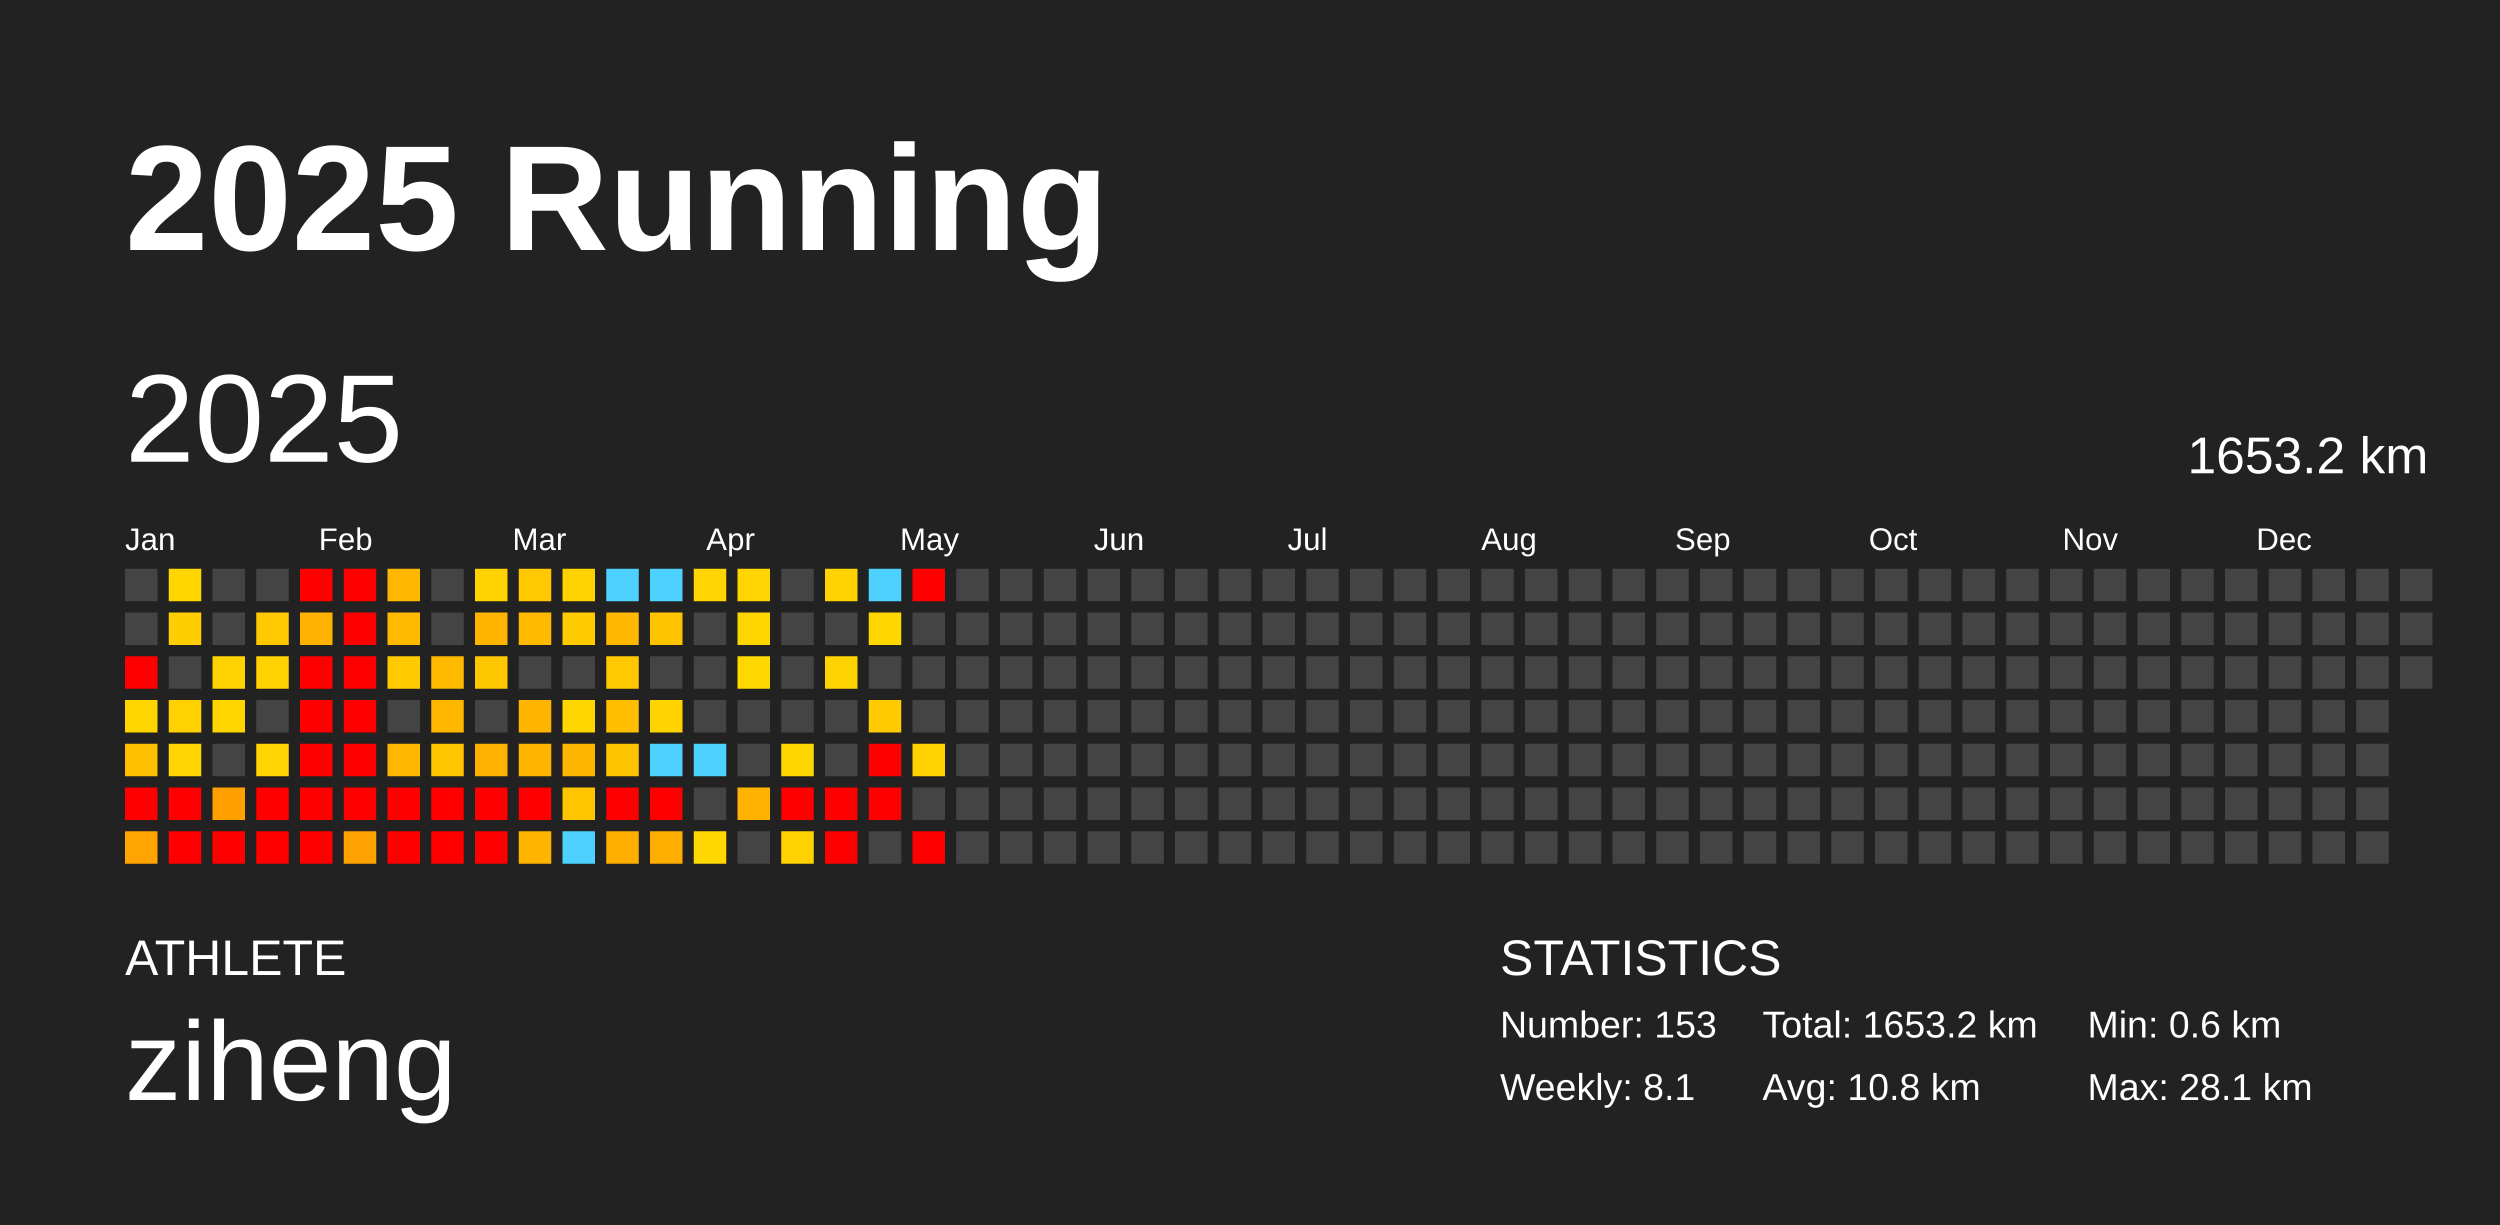
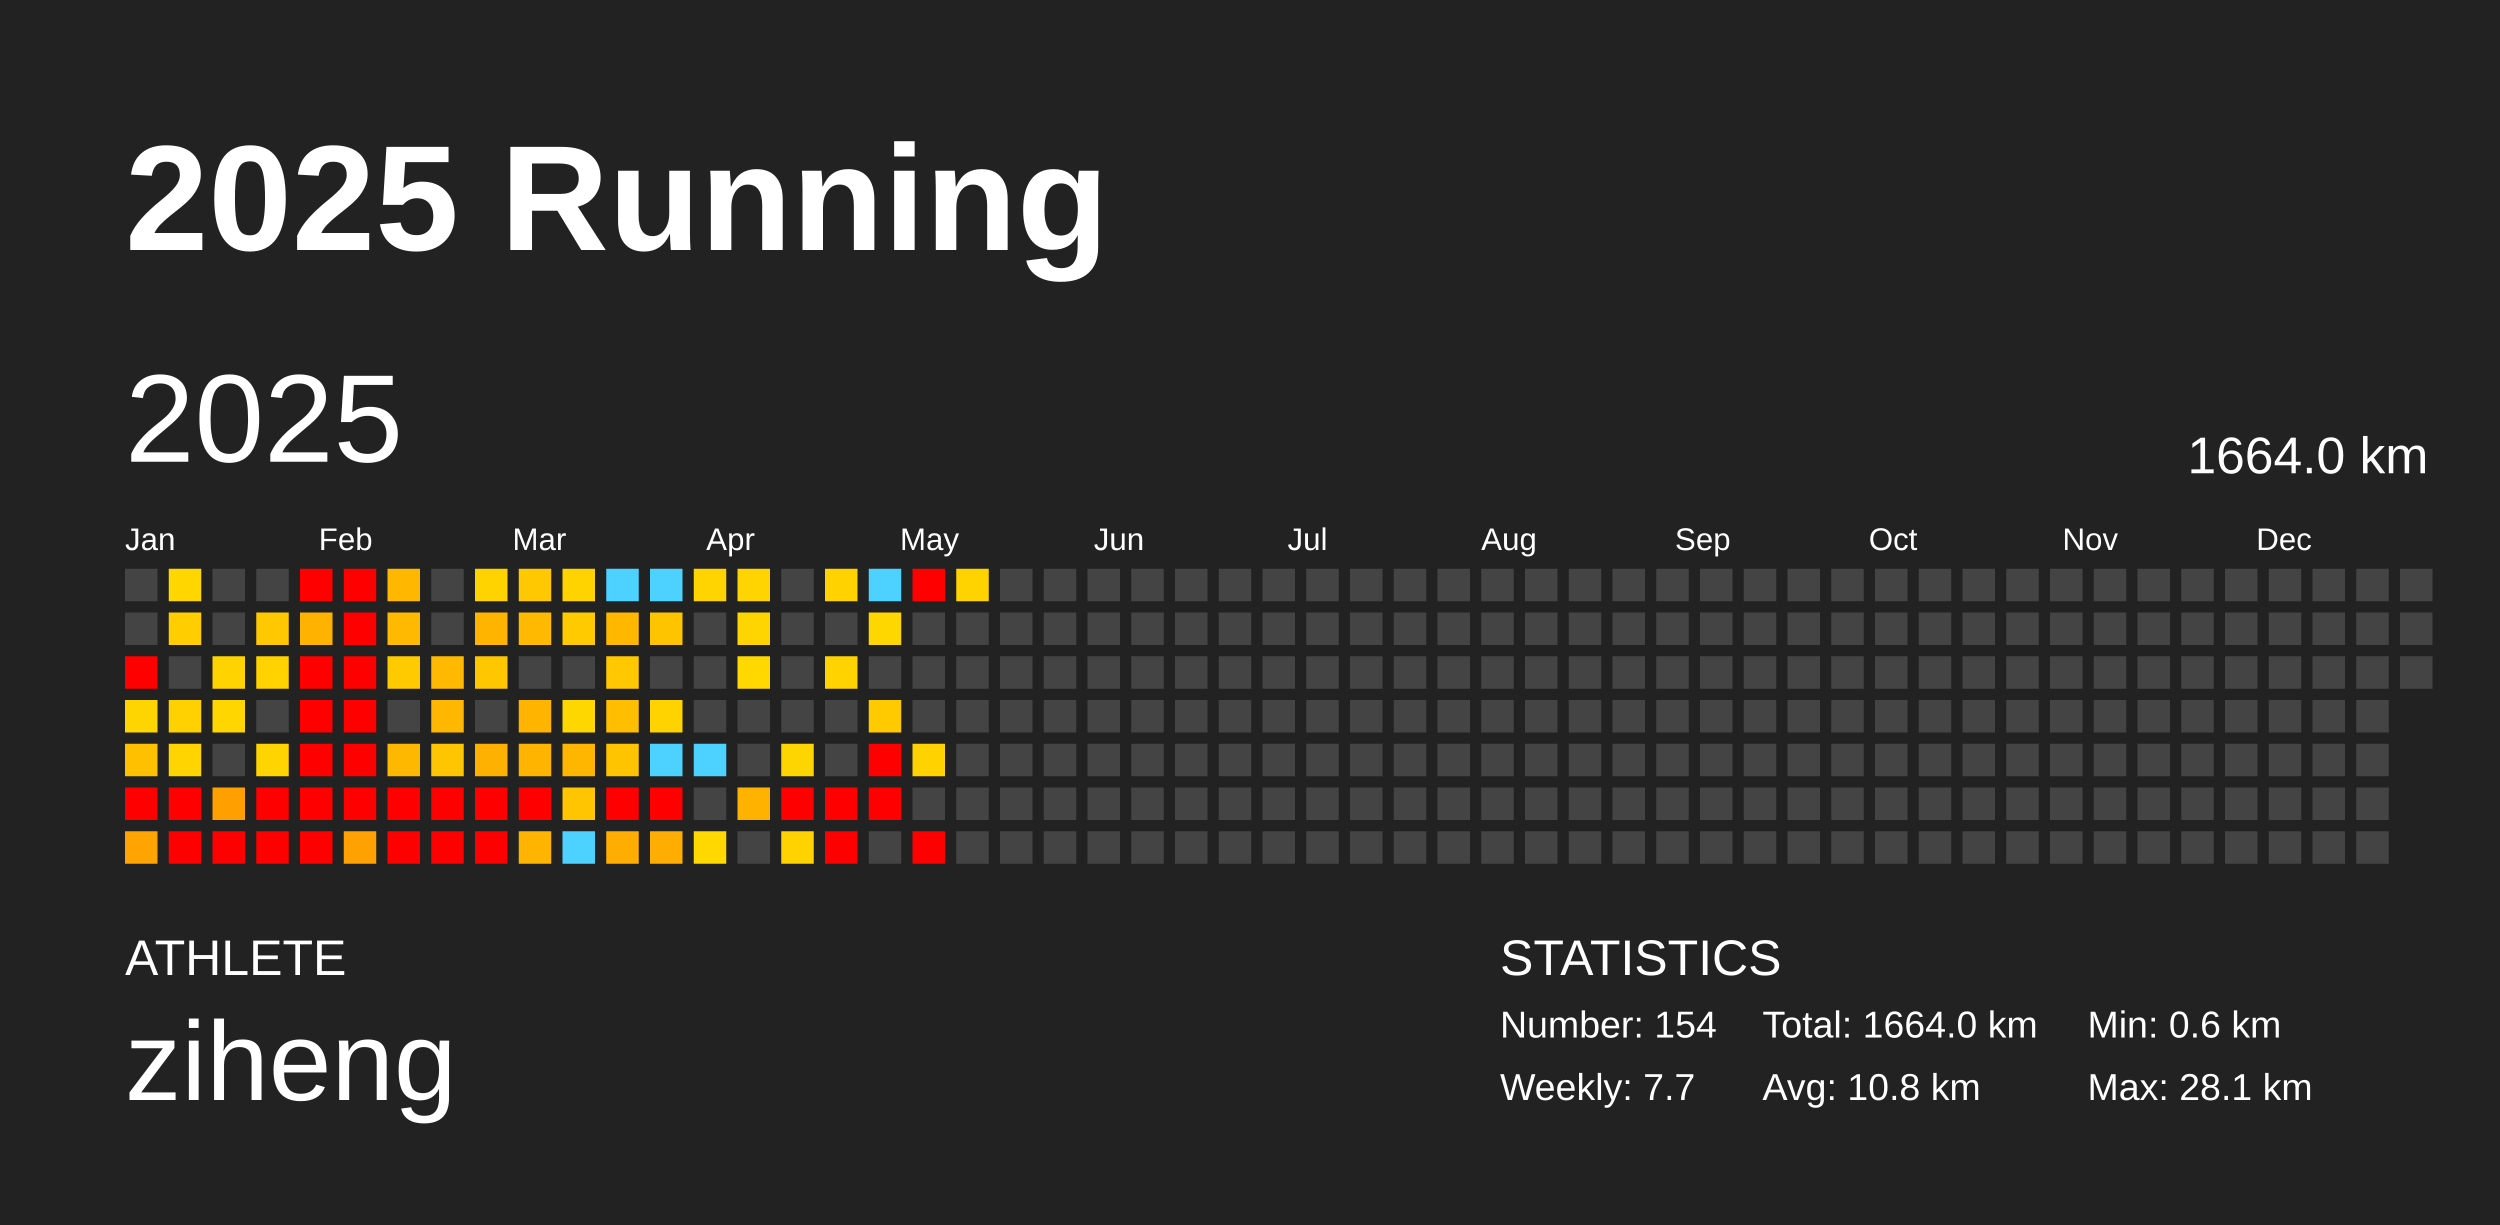
<svg xmlns="http://www.w3.org/2000/svg" baseProfile="full" height="98mm" version="1.1" viewBox="0,0,200,98" width="200mm">
  <defs />
  <rect fill="#222222" height="98" width="200" x="0" y="0" />
  <text fill="#FFFFFF" style="font-size:12px; font-family:Arial; font-weight:bold;" x="10" y="20">2025 Running</text>
  <text fill="#FFFFFF" style="font-size:4px; font-family:Arial" x="10" y="78">ATHLETE</text>
  <text fill="#FFFFFF" style="font-size:9px; font-family:Arial" x="10" y="88">ziheng</text>
  <text fill="#FFFFFF" style="font-size:4px; font-family:Arial" x="120" y="78">STATISTICS</text>
-   <text fill="#FFFFFF" style="font-size:3px; font-family:Arial" x="120" y="83">Number: 153</text>
-   <text fill="#FFFFFF" style="font-size:3px; font-family:Arial" x="120" y="88">Weekly: 8.1</text>
-   <text fill="#FFFFFF" style="font-size:3px; font-family:Arial" x="141" y="83">Total: 1653.2 km</text>
+   <text fill="#FFFFFF" style="font-size:3px; font-family:Arial" x="120" y="83">Number: 154</text>
+   <text fill="#FFFFFF" style="font-size:3px; font-family:Arial" x="120" y="88">Weekly: 7.7</text>
+   <text fill="#FFFFFF" style="font-size:3px; font-family:Arial" x="141" y="83">Total: 1664.0 km</text>
  <text fill="#FFFFFF" style="font-size:3px; font-family:Arial" x="141" y="88">Avg: 10.8 km</text>
  <text fill="#FFFFFF" style="font-size:3px; font-family:Arial" x="167" y="83">Min: 0.6 km</text>
  <text fill="#FFFFFF" style="font-size:3px; font-family:Arial" x="167" y="88">Max: 28.1 km</text>
  <text dominant-baseline="hanging" fill="#FFFFFF" style="font-size:10.0px; font-family:Arial;" x="10" y="30">2025</text>
-   <text dominant-baseline="hanging" fill="#FFFFFF" style="font-size:4.125px; font-family:Arial;" x="175" y="35">1653.2 km</text>
+   <text dominant-baseline="hanging" fill="#FFFFFF" style="font-size:4.125px; font-family:Arial;" x="175" y="35">1664.0 km</text>
  <text fill="#FFFFFF" style="font-size:2.5px; font-family:Arial" x="10.0" y="44">Jan</text>
  <text fill="#FFFFFF" style="font-size:2.5px; font-family:Arial" x="25.5" y="44">Feb</text>
  <text fill="#FFFFFF" style="font-size:2.5px; font-family:Arial" x="41.0" y="44">Mar</text>
  <text fill="#FFFFFF" style="font-size:2.5px; font-family:Arial" x="56.5" y="44">Apr</text>
  <text fill="#FFFFFF" style="font-size:2.5px; font-family:Arial" x="72.0" y="44">May</text>
  <text fill="#FFFFFF" style="font-size:2.5px; font-family:Arial" x="87.5" y="44">Jun</text>
  <text fill="#FFFFFF" style="font-size:2.5px; font-family:Arial" x="103.0" y="44">Jul</text>
  <text fill="#FFFFFF" style="font-size:2.5px; font-family:Arial" x="118.5" y="44">Aug</text>
  <text fill="#FFFFFF" style="font-size:2.5px; font-family:Arial" x="134.0" y="44">Sep</text>
  <text fill="#FFFFFF" style="font-size:2.5px; font-family:Arial" x="149.5" y="44">Oct</text>
  <text fill="#FFFFFF" style="font-size:2.5px; font-family:Arial" x="165.0" y="44">Nov</text>
  <text fill="#FFFFFF" style="font-size:2.5px; font-family:Arial" x="180.5" y="44">Dec</text>
  <rect fill="#444444" height="2.6" width="2.6" x="10.0" y="45.5" />
  <rect fill="#444444" height="2.6" width="2.6" x="10.0" y="49.0" />
  <rect fill="red" height="2.6" width="2.6" x="10.0" y="52.5" />
  <rect fill="#ffd500" height="2.6" width="2.6" x="10.0" y="56.0" />
  <rect fill="#ffc000" height="2.6" width="2.6" x="10.0" y="59.5" />
  <rect fill="red" height="2.6" width="2.6" x="10.0" y="63.0" />
  <rect fill="#ffa400" height="2.6" width="2.6" x="10.0" y="66.5" />
  <rect fill="#ffd600" height="2.6" width="2.6" x="13.5" y="45.5" />
  <rect fill="#ffcd00" height="2.6" width="2.6" x="13.5" y="49.0" />
  <rect fill="#444444" height="2.6" width="2.6" x="13.5" y="52.5" />
  <rect fill="#ffd100" height="2.6" width="2.6" x="13.5" y="56.0" />
  <rect fill="#ffd400" height="2.6" width="2.6" x="13.5" y="59.5" />
  <rect fill="red" height="2.6" width="2.6" x="13.5" y="63.0" />
  <rect fill="red" height="2.6" width="2.6" x="13.5" y="66.5" />
  <rect fill="#444444" height="2.6" width="2.6" x="17.0" y="45.5" />
  <rect fill="#444444" height="2.6" width="2.6" x="17.0" y="49.0" />
  <rect fill="#ffd300" height="2.6" width="2.6" x="17.0" y="52.5" />
  <rect fill="#ffd600" height="2.6" width="2.6" x="17.0" y="56.0" />
  <rect fill="#444444" height="2.6" width="2.6" x="17.0" y="59.5" />
  <rect fill="#ffa000" height="2.6" width="2.6" x="17.0" y="63.0" />
  <rect fill="red" height="2.6" width="2.6" x="17.0" y="66.5" />
  <rect fill="#444444" height="2.6" width="2.6" x="20.5" y="45.5" />
  <rect fill="#ffc800" height="2.6" width="2.6" x="20.5" y="49.0" />
  <rect fill="#ffd200" height="2.6" width="2.6" x="20.5" y="52.5" />
  <rect fill="#444444" height="2.6" width="2.6" x="20.5" y="56.0" />
  <rect fill="#ffd400" height="2.6" width="2.6" x="20.5" y="59.5" />
  <rect fill="red" height="2.6" width="2.6" x="20.5" y="63.0" />
  <rect fill="red" height="2.6" width="2.6" x="20.5" y="66.5" />
  <rect fill="red" height="2.6" width="2.6" x="24.0" y="45.5" />
  <rect fill="#ffb200" height="2.6" width="2.6" x="24.0" y="49.0" />
  <rect fill="red" height="2.6" width="2.6" x="24.0" y="52.5" />
  <rect fill="red" height="2.6" width="2.6" x="24.0" y="56.0" />
  <rect fill="red" height="2.6" width="2.6" x="24.0" y="59.5" />
  <rect fill="red" height="2.6" width="2.6" x="24.0" y="63.0" />
  <rect fill="red" height="2.6" width="2.6" x="24.0" y="66.5" />
  <rect fill="red" height="2.6" width="2.6" x="27.5" y="45.5" />
  <rect fill="red" height="2.6" width="2.6" x="27.5" y="49.0" />
  <rect fill="red" height="2.6" width="2.6" x="27.5" y="52.5" />
  <rect fill="red" height="2.6" width="2.6" x="27.5" y="56.0" />
  <rect fill="red" height="2.6" width="2.6" x="27.5" y="59.5" />
  <rect fill="red" height="2.6" width="2.6" x="27.5" y="63.0" />
  <rect fill="#ffa100" height="2.6" width="2.6" x="27.5" y="66.5" />
  <rect fill="#ffb700" height="2.6" width="2.6" x="31.0" y="45.5" />
  <rect fill="#ffba00" height="2.6" width="2.6" x="31.0" y="49.0" />
  <rect fill="#ffcb00" height="2.6" width="2.6" x="31.0" y="52.5" />
  <rect fill="#444444" height="2.6" width="2.6" x="31.0" y="56.0" />
  <rect fill="#ffb800" height="2.6" width="2.6" x="31.0" y="59.5" />
  <rect fill="red" height="2.6" width="2.6" x="31.0" y="63.0" />
  <rect fill="red" height="2.6" width="2.6" x="31.0" y="66.5" />
  <rect fill="#444444" height="2.6" width="2.6" x="34.5" y="45.5" />
  <rect fill="#444444" height="2.6" width="2.6" x="34.5" y="49.0" />
  <rect fill="#ffba00" height="2.6" width="2.6" x="34.5" y="52.5" />
  <rect fill="#ffb700" height="2.6" width="2.6" x="34.5" y="56.0" />
  <rect fill="#ffc500" height="2.6" width="2.6" x="34.5" y="59.5" />
  <rect fill="red" height="2.6" width="2.6" x="34.5" y="63.0" />
  <rect fill="red" height="2.6" width="2.6" x="34.5" y="66.5" />
  <rect fill="#ffd300" height="2.6" width="2.6" x="38.0" y="45.5" />
  <rect fill="#ffb500" height="2.6" width="2.6" x="38.0" y="49.0" />
  <rect fill="#ffc700" height="2.6" width="2.6" x="38.0" y="52.5" />
  <rect fill="#444444" height="2.6" width="2.6" x="38.0" y="56.0" />
  <rect fill="#ffb100" height="2.6" width="2.6" x="38.0" y="59.5" />
  <rect fill="red" height="2.6" width="2.6" x="38.0" y="63.0" />
  <rect fill="red" height="2.6" width="2.6" x="38.0" y="66.5" />
  <rect fill="#ffc800" height="2.6" width="2.6" x="41.5" y="45.5" />
  <rect fill="#ffba00" height="2.6" width="2.6" x="41.5" y="49.0" />
  <rect fill="#444444" height="2.6" width="2.6" x="41.5" y="52.5" />
  <rect fill="#ffb500" height="2.6" width="2.6" x="41.5" y="56.0" />
  <rect fill="#ffb400" height="2.6" width="2.6" x="41.5" y="59.5" />
  <rect fill="red" height="2.6" width="2.6" x="41.5" y="63.0" />
  <rect fill="#ffb400" height="2.6" width="2.6" x="41.5" y="66.5" />
  <rect fill="#ffd300" height="2.6" width="2.6" x="45.0" y="45.5" />
  <rect fill="#ffca00" height="2.6" width="2.6" x="45.0" y="49.0" />
  <rect fill="#444444" height="2.6" width="2.6" x="45.0" y="52.5" />
  <rect fill="#ffd700" height="2.6" width="2.6" x="45.0" y="56.0" />
  <rect fill="#ffb600" height="2.6" width="2.6" x="45.0" y="59.5" />
  <rect fill="#ffc500" height="2.6" width="2.6" x="45.0" y="63.0" />
  <rect fill="#4dd2ff" height="2.6" width="2.6" x="45.0" y="66.5" />
  <rect fill="#4dd2ff" height="2.6" width="2.6" x="48.5" y="45.5" />
  <rect fill="#ffb700" height="2.6" width="2.6" x="48.5" y="49.0" />
  <rect fill="#ffc800" height="2.6" width="2.6" x="48.5" y="52.5" />
  <rect fill="#ffbe00" height="2.6" width="2.6" x="48.5" y="56.0" />
  <rect fill="#ffc400" height="2.6" width="2.6" x="48.5" y="59.5" />
  <rect fill="red" height="2.6" width="2.6" x="48.5" y="63.0" />
  <rect fill="#ffae00" height="2.6" width="2.6" x="48.5" y="66.5" />
  <rect fill="#4dd2ff" height="2.6" width="2.6" x="52.0" y="45.5" />
  <rect fill="#ffc400" height="2.6" width="2.6" x="52.0" y="49.0" />
  <rect fill="#444444" height="2.6" width="2.6" x="52.0" y="52.5" />
  <rect fill="#ffd300" height="2.6" width="2.6" x="52.0" y="56.0" />
  <rect fill="#4dd2ff" height="2.6" width="2.6" x="52.0" y="59.5" />
  <rect fill="red" height="2.6" width="2.6" x="52.0" y="63.0" />
  <rect fill="#ffae00" height="2.6" width="2.6" x="52.0" y="66.5" />
  <rect fill="#ffd400" height="2.6" width="2.6" x="55.5" y="45.5" />
  <rect fill="#444444" height="2.6" width="2.6" x="55.5" y="49.0" />
  <rect fill="#444444" height="2.6" width="2.6" x="55.5" y="52.5" />
  <rect fill="#444444" height="2.6" width="2.6" x="55.5" y="56.0" />
  <rect fill="#4dd2ff" height="2.6" width="2.6" x="55.5" y="59.5" />
  <rect fill="#444444" height="2.6" width="2.6" x="55.5" y="63.0" />
  <rect fill="#ffd800" height="2.6" width="2.6" x="55.5" y="66.5" />
  <rect fill="#ffd400" height="2.6" width="2.6" x="59.0" y="45.5" />
  <rect fill="#ffd500" height="2.6" width="2.6" x="59.0" y="49.0" />
  <rect fill="#ffd800" height="2.6" width="2.6" x="59.0" y="52.5" />
  <rect fill="#444444" height="2.6" width="2.6" x="59.0" y="56.0" />
  <rect fill="#444444" height="2.6" width="2.6" x="59.0" y="59.5" />
  <rect fill="#ffb300" height="2.6" width="2.6" x="59.0" y="63.0" />
  <rect fill="#444444" height="2.6" width="2.6" x="59.0" y="66.5" />
  <rect fill="#444444" height="2.6" width="2.6" x="62.5" y="45.5" />
  <rect fill="#444444" height="2.6" width="2.6" x="62.5" y="49.0" />
  <rect fill="#444444" height="2.6" width="2.6" x="62.5" y="52.5" />
  <rect fill="#444444" height="2.6" width="2.6" x="62.5" y="56.0" />
  <rect fill="#ffd500" height="2.6" width="2.6" x="62.5" y="59.5" />
  <rect fill="red" height="2.6" width="2.6" x="62.5" y="63.0" />
  <rect fill="#ffd200" height="2.6" width="2.6" x="62.5" y="66.5" />
  <rect fill="#ffd200" height="2.6" width="2.6" x="66.0" y="45.5" />
  <rect fill="#444444" height="2.6" width="2.6" x="66.0" y="49.0" />
  <rect fill="#ffd300" height="2.6" width="2.6" x="66.0" y="52.5" />
  <rect fill="#444444" height="2.6" width="2.6" x="66.0" y="56.0" />
  <rect fill="#444444" height="2.6" width="2.6" x="66.0" y="59.5" />
  <rect fill="red" height="2.6" width="2.6" x="66.0" y="63.0" />
  <rect fill="red" height="2.6" width="2.6" x="66.0" y="66.5" />
  <rect fill="#4dd2ff" height="2.6" width="2.6" x="69.5" y="45.5" />
  <rect fill="#ffd700" height="2.6" width="2.6" x="69.5" y="49.0" />
  <rect fill="#444444" height="2.6" width="2.6" x="69.5" y="52.5" />
  <rect fill="#ffca00" height="2.6" width="2.6" x="69.5" y="56.0" />
  <rect fill="red" height="2.6" width="2.6" x="69.5" y="59.5" />
  <rect fill="red" height="2.6" width="2.6" x="69.5" y="63.0" />
  <rect fill="#444444" height="2.6" width="2.6" x="69.5" y="66.5" />
  <rect fill="red" height="2.6" width="2.6" x="73.0" y="45.5" />
  <rect fill="#444444" height="2.6" width="2.6" x="73.0" y="49.0" />
  <rect fill="#444444" height="2.6" width="2.6" x="73.0" y="52.5" />
  <rect fill="#444444" height="2.6" width="2.6" x="73.0" y="56.0" />
  <rect fill="#ffd200" height="2.6" width="2.6" x="73.0" y="59.5" />
  <rect fill="#444444" height="2.6" width="2.6" x="73.0" y="63.0" />
  <rect fill="red" height="2.6" width="2.6" x="73.0" y="66.5" />
-   <rect fill="#444444" height="2.6" width="2.6" x="76.5" y="45.5" />
+   <rect fill="#ffd300" height="2.6" width="2.6" x="76.5" y="45.5" />
  <rect fill="#444444" height="2.6" width="2.6" x="76.5" y="49.0" />
  <rect fill="#444444" height="2.6" width="2.6" x="76.5" y="52.5" />
  <rect fill="#444444" height="2.6" width="2.6" x="76.5" y="56.0" />
  <rect fill="#444444" height="2.6" width="2.6" x="76.5" y="59.5" />
  <rect fill="#444444" height="2.6" width="2.6" x="76.5" y="63.0" />
  <rect fill="#444444" height="2.6" width="2.6" x="76.5" y="66.5" />
  <rect fill="#444444" height="2.6" width="2.6" x="80.0" y="45.5" />
  <rect fill="#444444" height="2.6" width="2.6" x="80.0" y="49.0" />
  <rect fill="#444444" height="2.6" width="2.6" x="80.0" y="52.5" />
  <rect fill="#444444" height="2.6" width="2.6" x="80.0" y="56.0" />
  <rect fill="#444444" height="2.6" width="2.6" x="80.0" y="59.5" />
  <rect fill="#444444" height="2.6" width="2.6" x="80.0" y="63.0" />
  <rect fill="#444444" height="2.6" width="2.6" x="80.0" y="66.5" />
  <rect fill="#444444" height="2.6" width="2.6" x="83.5" y="45.5" />
  <rect fill="#444444" height="2.6" width="2.6" x="83.5" y="49.0" />
  <rect fill="#444444" height="2.6" width="2.6" x="83.5" y="52.5" />
  <rect fill="#444444" height="2.6" width="2.6" x="83.5" y="56.0" />
  <rect fill="#444444" height="2.6" width="2.6" x="83.5" y="59.5" />
  <rect fill="#444444" height="2.6" width="2.6" x="83.5" y="63.0" />
  <rect fill="#444444" height="2.6" width="2.6" x="83.5" y="66.5" />
  <rect fill="#444444" height="2.6" width="2.6" x="87.0" y="45.5" />
  <rect fill="#444444" height="2.6" width="2.6" x="87.0" y="49.0" />
  <rect fill="#444444" height="2.6" width="2.6" x="87.0" y="52.5" />
  <rect fill="#444444" height="2.6" width="2.6" x="87.0" y="56.0" />
  <rect fill="#444444" height="2.6" width="2.6" x="87.0" y="59.5" />
  <rect fill="#444444" height="2.6" width="2.6" x="87.0" y="63.0" />
  <rect fill="#444444" height="2.6" width="2.6" x="87.0" y="66.5" />
  <rect fill="#444444" height="2.6" width="2.6" x="90.5" y="45.5" />
  <rect fill="#444444" height="2.6" width="2.6" x="90.5" y="49.0" />
  <rect fill="#444444" height="2.6" width="2.6" x="90.5" y="52.5" />
  <rect fill="#444444" height="2.6" width="2.6" x="90.5" y="56.0" />
  <rect fill="#444444" height="2.6" width="2.6" x="90.5" y="59.5" />
  <rect fill="#444444" height="2.6" width="2.6" x="90.5" y="63.0" />
  <rect fill="#444444" height="2.6" width="2.6" x="90.5" y="66.5" />
  <rect fill="#444444" height="2.6" width="2.6" x="94.0" y="45.5" />
  <rect fill="#444444" height="2.6" width="2.6" x="94.0" y="49.0" />
  <rect fill="#444444" height="2.6" width="2.6" x="94.0" y="52.5" />
  <rect fill="#444444" height="2.6" width="2.6" x="94.0" y="56.0" />
  <rect fill="#444444" height="2.6" width="2.6" x="94.0" y="59.5" />
  <rect fill="#444444" height="2.6" width="2.6" x="94.0" y="63.0" />
  <rect fill="#444444" height="2.6" width="2.6" x="94.0" y="66.5" />
  <rect fill="#444444" height="2.6" width="2.6" x="97.5" y="45.5" />
  <rect fill="#444444" height="2.6" width="2.6" x="97.5" y="49.0" />
  <rect fill="#444444" height="2.6" width="2.6" x="97.5" y="52.5" />
  <rect fill="#444444" height="2.6" width="2.6" x="97.5" y="56.0" />
  <rect fill="#444444" height="2.6" width="2.6" x="97.5" y="59.5" />
  <rect fill="#444444" height="2.6" width="2.6" x="97.5" y="63.0" />
  <rect fill="#444444" height="2.6" width="2.6" x="97.5" y="66.5" />
  <rect fill="#444444" height="2.6" width="2.6" x="101.0" y="45.5" />
  <rect fill="#444444" height="2.6" width="2.6" x="101.0" y="49.0" />
  <rect fill="#444444" height="2.6" width="2.6" x="101.0" y="52.5" />
  <rect fill="#444444" height="2.6" width="2.6" x="101.0" y="56.0" />
  <rect fill="#444444" height="2.6" width="2.6" x="101.0" y="59.5" />
  <rect fill="#444444" height="2.6" width="2.6" x="101.0" y="63.0" />
  <rect fill="#444444" height="2.6" width="2.6" x="101.0" y="66.5" />
  <rect fill="#444444" height="2.6" width="2.6" x="104.5" y="45.5" />
  <rect fill="#444444" height="2.6" width="2.6" x="104.5" y="49.0" />
  <rect fill="#444444" height="2.6" width="2.6" x="104.5" y="52.5" />
  <rect fill="#444444" height="2.6" width="2.6" x="104.5" y="56.0" />
  <rect fill="#444444" height="2.6" width="2.6" x="104.5" y="59.5" />
  <rect fill="#444444" height="2.6" width="2.6" x="104.5" y="63.0" />
  <rect fill="#444444" height="2.6" width="2.6" x="104.5" y="66.5" />
  <rect fill="#444444" height="2.6" width="2.6" x="108.0" y="45.5" />
  <rect fill="#444444" height="2.6" width="2.6" x="108.0" y="49.0" />
  <rect fill="#444444" height="2.6" width="2.6" x="108.0" y="52.5" />
  <rect fill="#444444" height="2.6" width="2.6" x="108.0" y="56.0" />
  <rect fill="#444444" height="2.6" width="2.6" x="108.0" y="59.5" />
  <rect fill="#444444" height="2.6" width="2.6" x="108.0" y="63.0" />
  <rect fill="#444444" height="2.6" width="2.6" x="108.0" y="66.5" />
  <rect fill="#444444" height="2.6" width="2.6" x="111.5" y="45.5" />
  <rect fill="#444444" height="2.6" width="2.6" x="111.5" y="49.0" />
  <rect fill="#444444" height="2.6" width="2.6" x="111.5" y="52.5" />
  <rect fill="#444444" height="2.6" width="2.6" x="111.5" y="56.0" />
  <rect fill="#444444" height="2.6" width="2.6" x="111.5" y="59.5" />
  <rect fill="#444444" height="2.6" width="2.6" x="111.5" y="63.0" />
  <rect fill="#444444" height="2.6" width="2.6" x="111.5" y="66.5" />
  <rect fill="#444444" height="2.6" width="2.6" x="115.0" y="45.5" />
  <rect fill="#444444" height="2.6" width="2.6" x="115.0" y="49.0" />
  <rect fill="#444444" height="2.6" width="2.6" x="115.0" y="52.5" />
  <rect fill="#444444" height="2.6" width="2.6" x="115.0" y="56.0" />
  <rect fill="#444444" height="2.6" width="2.6" x="115.0" y="59.5" />
  <rect fill="#444444" height="2.6" width="2.6" x="115.0" y="63.0" />
  <rect fill="#444444" height="2.6" width="2.6" x="115.0" y="66.5" />
  <rect fill="#444444" height="2.6" width="2.6" x="118.5" y="45.5" />
  <rect fill="#444444" height="2.6" width="2.6" x="118.5" y="49.0" />
  <rect fill="#444444" height="2.6" width="2.6" x="118.5" y="52.5" />
  <rect fill="#444444" height="2.6" width="2.6" x="118.5" y="56.0" />
  <rect fill="#444444" height="2.6" width="2.6" x="118.5" y="59.5" />
  <rect fill="#444444" height="2.6" width="2.6" x="118.5" y="63.0" />
  <rect fill="#444444" height="2.6" width="2.6" x="118.5" y="66.5" />
  <rect fill="#444444" height="2.6" width="2.6" x="122.0" y="45.5" />
  <rect fill="#444444" height="2.6" width="2.6" x="122.0" y="49.0" />
  <rect fill="#444444" height="2.6" width="2.6" x="122.0" y="52.5" />
  <rect fill="#444444" height="2.6" width="2.6" x="122.0" y="56.0" />
  <rect fill="#444444" height="2.6" width="2.6" x="122.0" y="59.5" />
  <rect fill="#444444" height="2.6" width="2.6" x="122.0" y="63.0" />
  <rect fill="#444444" height="2.6" width="2.6" x="122.0" y="66.5" />
  <rect fill="#444444" height="2.6" width="2.6" x="125.5" y="45.5" />
  <rect fill="#444444" height="2.6" width="2.6" x="125.5" y="49.0" />
  <rect fill="#444444" height="2.6" width="2.6" x="125.5" y="52.5" />
  <rect fill="#444444" height="2.6" width="2.6" x="125.5" y="56.0" />
  <rect fill="#444444" height="2.6" width="2.6" x="125.5" y="59.5" />
  <rect fill="#444444" height="2.6" width="2.6" x="125.5" y="63.0" />
  <rect fill="#444444" height="2.6" width="2.6" x="125.5" y="66.5" />
  <rect fill="#444444" height="2.6" width="2.6" x="129.0" y="45.5" />
  <rect fill="#444444" height="2.6" width="2.6" x="129.0" y="49.0" />
  <rect fill="#444444" height="2.6" width="2.6" x="129.0" y="52.5" />
  <rect fill="#444444" height="2.6" width="2.6" x="129.0" y="56.0" />
  <rect fill="#444444" height="2.6" width="2.6" x="129.0" y="59.5" />
  <rect fill="#444444" height="2.6" width="2.6" x="129.0" y="63.0" />
  <rect fill="#444444" height="2.6" width="2.6" x="129.0" y="66.5" />
  <rect fill="#444444" height="2.6" width="2.6" x="132.5" y="45.5" />
  <rect fill="#444444" height="2.6" width="2.6" x="132.5" y="49.0" />
  <rect fill="#444444" height="2.6" width="2.6" x="132.5" y="52.5" />
  <rect fill="#444444" height="2.6" width="2.6" x="132.5" y="56.0" />
  <rect fill="#444444" height="2.6" width="2.6" x="132.5" y="59.5" />
  <rect fill="#444444" height="2.6" width="2.6" x="132.5" y="63.0" />
  <rect fill="#444444" height="2.6" width="2.6" x="132.5" y="66.5" />
  <rect fill="#444444" height="2.6" width="2.6" x="136.0" y="45.5" />
  <rect fill="#444444" height="2.6" width="2.6" x="136.0" y="49.0" />
  <rect fill="#444444" height="2.6" width="2.6" x="136.0" y="52.5" />
  <rect fill="#444444" height="2.6" width="2.6" x="136.0" y="56.0" />
  <rect fill="#444444" height="2.6" width="2.6" x="136.0" y="59.5" />
  <rect fill="#444444" height="2.6" width="2.6" x="136.0" y="63.0" />
  <rect fill="#444444" height="2.6" width="2.6" x="136.0" y="66.5" />
  <rect fill="#444444" height="2.6" width="2.6" x="139.5" y="45.5" />
  <rect fill="#444444" height="2.6" width="2.6" x="139.5" y="49.0" />
  <rect fill="#444444" height="2.6" width="2.6" x="139.5" y="52.5" />
  <rect fill="#444444" height="2.6" width="2.6" x="139.5" y="56.0" />
  <rect fill="#444444" height="2.6" width="2.6" x="139.5" y="59.5" />
  <rect fill="#444444" height="2.6" width="2.6" x="139.5" y="63.0" />
  <rect fill="#444444" height="2.6" width="2.6" x="139.5" y="66.5" />
  <rect fill="#444444" height="2.6" width="2.6" x="143.0" y="45.5" />
  <rect fill="#444444" height="2.6" width="2.6" x="143.0" y="49.0" />
  <rect fill="#444444" height="2.6" width="2.6" x="143.0" y="52.5" />
  <rect fill="#444444" height="2.6" width="2.6" x="143.0" y="56.0" />
  <rect fill="#444444" height="2.6" width="2.6" x="143.0" y="59.5" />
  <rect fill="#444444" height="2.6" width="2.6" x="143.0" y="63.0" />
  <rect fill="#444444" height="2.6" width="2.6" x="143.0" y="66.5" />
  <rect fill="#444444" height="2.6" width="2.6" x="146.5" y="45.5" />
  <rect fill="#444444" height="2.6" width="2.6" x="146.5" y="49.0" />
  <rect fill="#444444" height="2.6" width="2.6" x="146.5" y="52.5" />
  <rect fill="#444444" height="2.6" width="2.6" x="146.5" y="56.0" />
  <rect fill="#444444" height="2.6" width="2.6" x="146.5" y="59.5" />
  <rect fill="#444444" height="2.6" width="2.6" x="146.5" y="63.0" />
  <rect fill="#444444" height="2.6" width="2.6" x="146.5" y="66.5" />
  <rect fill="#444444" height="2.6" width="2.6" x="150.0" y="45.5" />
  <rect fill="#444444" height="2.6" width="2.6" x="150.0" y="49.0" />
  <rect fill="#444444" height="2.6" width="2.6" x="150.0" y="52.5" />
  <rect fill="#444444" height="2.6" width="2.6" x="150.0" y="56.0" />
  <rect fill="#444444" height="2.6" width="2.6" x="150.0" y="59.5" />
  <rect fill="#444444" height="2.6" width="2.6" x="150.0" y="63.0" />
  <rect fill="#444444" height="2.6" width="2.6" x="150.0" y="66.5" />
  <rect fill="#444444" height="2.6" width="2.6" x="153.5" y="45.5" />
  <rect fill="#444444" height="2.6" width="2.6" x="153.5" y="49.0" />
  <rect fill="#444444" height="2.6" width="2.6" x="153.5" y="52.5" />
  <rect fill="#444444" height="2.6" width="2.6" x="153.5" y="56.0" />
  <rect fill="#444444" height="2.6" width="2.6" x="153.5" y="59.5" />
  <rect fill="#444444" height="2.6" width="2.6" x="153.5" y="63.0" />
  <rect fill="#444444" height="2.6" width="2.6" x="153.5" y="66.5" />
  <rect fill="#444444" height="2.6" width="2.6" x="157.0" y="45.5" />
  <rect fill="#444444" height="2.6" width="2.6" x="157.0" y="49.0" />
  <rect fill="#444444" height="2.6" width="2.6" x="157.0" y="52.5" />
  <rect fill="#444444" height="2.6" width="2.6" x="157.0" y="56.0" />
  <rect fill="#444444" height="2.6" width="2.6" x="157.0" y="59.5" />
  <rect fill="#444444" height="2.6" width="2.6" x="157.0" y="63.0" />
  <rect fill="#444444" height="2.6" width="2.6" x="157.0" y="66.5" />
  <rect fill="#444444" height="2.6" width="2.6" x="160.5" y="45.5" />
  <rect fill="#444444" height="2.6" width="2.6" x="160.5" y="49.0" />
  <rect fill="#444444" height="2.6" width="2.6" x="160.5" y="52.5" />
  <rect fill="#444444" height="2.6" width="2.6" x="160.5" y="56.0" />
  <rect fill="#444444" height="2.6" width="2.6" x="160.5" y="59.5" />
  <rect fill="#444444" height="2.6" width="2.6" x="160.5" y="63.0" />
  <rect fill="#444444" height="2.6" width="2.6" x="160.5" y="66.5" />
  <rect fill="#444444" height="2.6" width="2.6" x="164.0" y="45.5" />
  <rect fill="#444444" height="2.6" width="2.6" x="164.0" y="49.0" />
  <rect fill="#444444" height="2.6" width="2.6" x="164.0" y="52.5" />
  <rect fill="#444444" height="2.6" width="2.6" x="164.0" y="56.0" />
  <rect fill="#444444" height="2.6" width="2.6" x="164.0" y="59.5" />
  <rect fill="#444444" height="2.6" width="2.6" x="164.0" y="63.0" />
  <rect fill="#444444" height="2.6" width="2.6" x="164.0" y="66.5" />
  <rect fill="#444444" height="2.6" width="2.6" x="167.5" y="45.5" />
  <rect fill="#444444" height="2.6" width="2.6" x="167.5" y="49.0" />
  <rect fill="#444444" height="2.6" width="2.6" x="167.5" y="52.5" />
  <rect fill="#444444" height="2.6" width="2.6" x="167.5" y="56.0" />
  <rect fill="#444444" height="2.6" width="2.6" x="167.5" y="59.5" />
  <rect fill="#444444" height="2.6" width="2.6" x="167.5" y="63.0" />
  <rect fill="#444444" height="2.6" width="2.6" x="167.5" y="66.5" />
  <rect fill="#444444" height="2.6" width="2.6" x="171.0" y="45.5" />
  <rect fill="#444444" height="2.6" width="2.6" x="171.0" y="49.0" />
  <rect fill="#444444" height="2.6" width="2.6" x="171.0" y="52.5" />
  <rect fill="#444444" height="2.6" width="2.6" x="171.0" y="56.0" />
  <rect fill="#444444" height="2.6" width="2.6" x="171.0" y="59.5" />
  <rect fill="#444444" height="2.6" width="2.6" x="171.0" y="63.0" />
  <rect fill="#444444" height="2.6" width="2.6" x="171.0" y="66.5" />
  <rect fill="#444444" height="2.6" width="2.6" x="174.5" y="45.5" />
  <rect fill="#444444" height="2.6" width="2.6" x="174.5" y="49.0" />
  <rect fill="#444444" height="2.6" width="2.6" x="174.5" y="52.5" />
  <rect fill="#444444" height="2.6" width="2.6" x="174.5" y="56.0" />
  <rect fill="#444444" height="2.6" width="2.6" x="174.5" y="59.5" />
  <rect fill="#444444" height="2.6" width="2.6" x="174.5" y="63.0" />
  <rect fill="#444444" height="2.6" width="2.6" x="174.5" y="66.5" />
  <rect fill="#444444" height="2.6" width="2.6" x="178.0" y="45.5" />
  <rect fill="#444444" height="2.6" width="2.6" x="178.0" y="49.0" />
  <rect fill="#444444" height="2.6" width="2.6" x="178.0" y="52.5" />
  <rect fill="#444444" height="2.6" width="2.6" x="178.0" y="56.0" />
  <rect fill="#444444" height="2.6" width="2.6" x="178.0" y="59.5" />
  <rect fill="#444444" height="2.6" width="2.6" x="178.0" y="63.0" />
  <rect fill="#444444" height="2.6" width="2.6" x="178.0" y="66.5" />
  <rect fill="#444444" height="2.6" width="2.6" x="181.5" y="45.5" />
  <rect fill="#444444" height="2.6" width="2.6" x="181.5" y="49.0" />
  <rect fill="#444444" height="2.6" width="2.6" x="181.5" y="52.5" />
  <rect fill="#444444" height="2.6" width="2.6" x="181.5" y="56.0" />
  <rect fill="#444444" height="2.6" width="2.6" x="181.5" y="59.5" />
  <rect fill="#444444" height="2.6" width="2.6" x="181.5" y="63.0" />
  <rect fill="#444444" height="2.6" width="2.6" x="181.5" y="66.5" />
  <rect fill="#444444" height="2.6" width="2.6" x="185.0" y="45.5" />
  <rect fill="#444444" height="2.6" width="2.6" x="185.0" y="49.0" />
  <rect fill="#444444" height="2.6" width="2.6" x="185.0" y="52.5" />
  <rect fill="#444444" height="2.6" width="2.6" x="185.0" y="56.0" />
  <rect fill="#444444" height="2.6" width="2.6" x="185.0" y="59.5" />
  <rect fill="#444444" height="2.6" width="2.6" x="185.0" y="63.0" />
  <rect fill="#444444" height="2.6" width="2.6" x="185.0" y="66.5" />
  <rect fill="#444444" height="2.6" width="2.6" x="188.5" y="45.5" />
  <rect fill="#444444" height="2.6" width="2.6" x="188.5" y="49.0" />
  <rect fill="#444444" height="2.6" width="2.6" x="188.5" y="52.5" />
  <rect fill="#444444" height="2.6" width="2.6" x="188.5" y="56.0" />
  <rect fill="#444444" height="2.6" width="2.6" x="188.5" y="59.5" />
  <rect fill="#444444" height="2.6" width="2.6" x="188.5" y="63.0" />
  <rect fill="#444444" height="2.6" width="2.6" x="188.5" y="66.5" />
  <rect fill="#444444" height="2.6" width="2.6" x="192.0" y="45.5" />
  <rect fill="#444444" height="2.6" width="2.6" x="192.0" y="49.0" />
  <rect fill="#444444" height="2.6" width="2.6" x="192.0" y="52.5" />
</svg>
